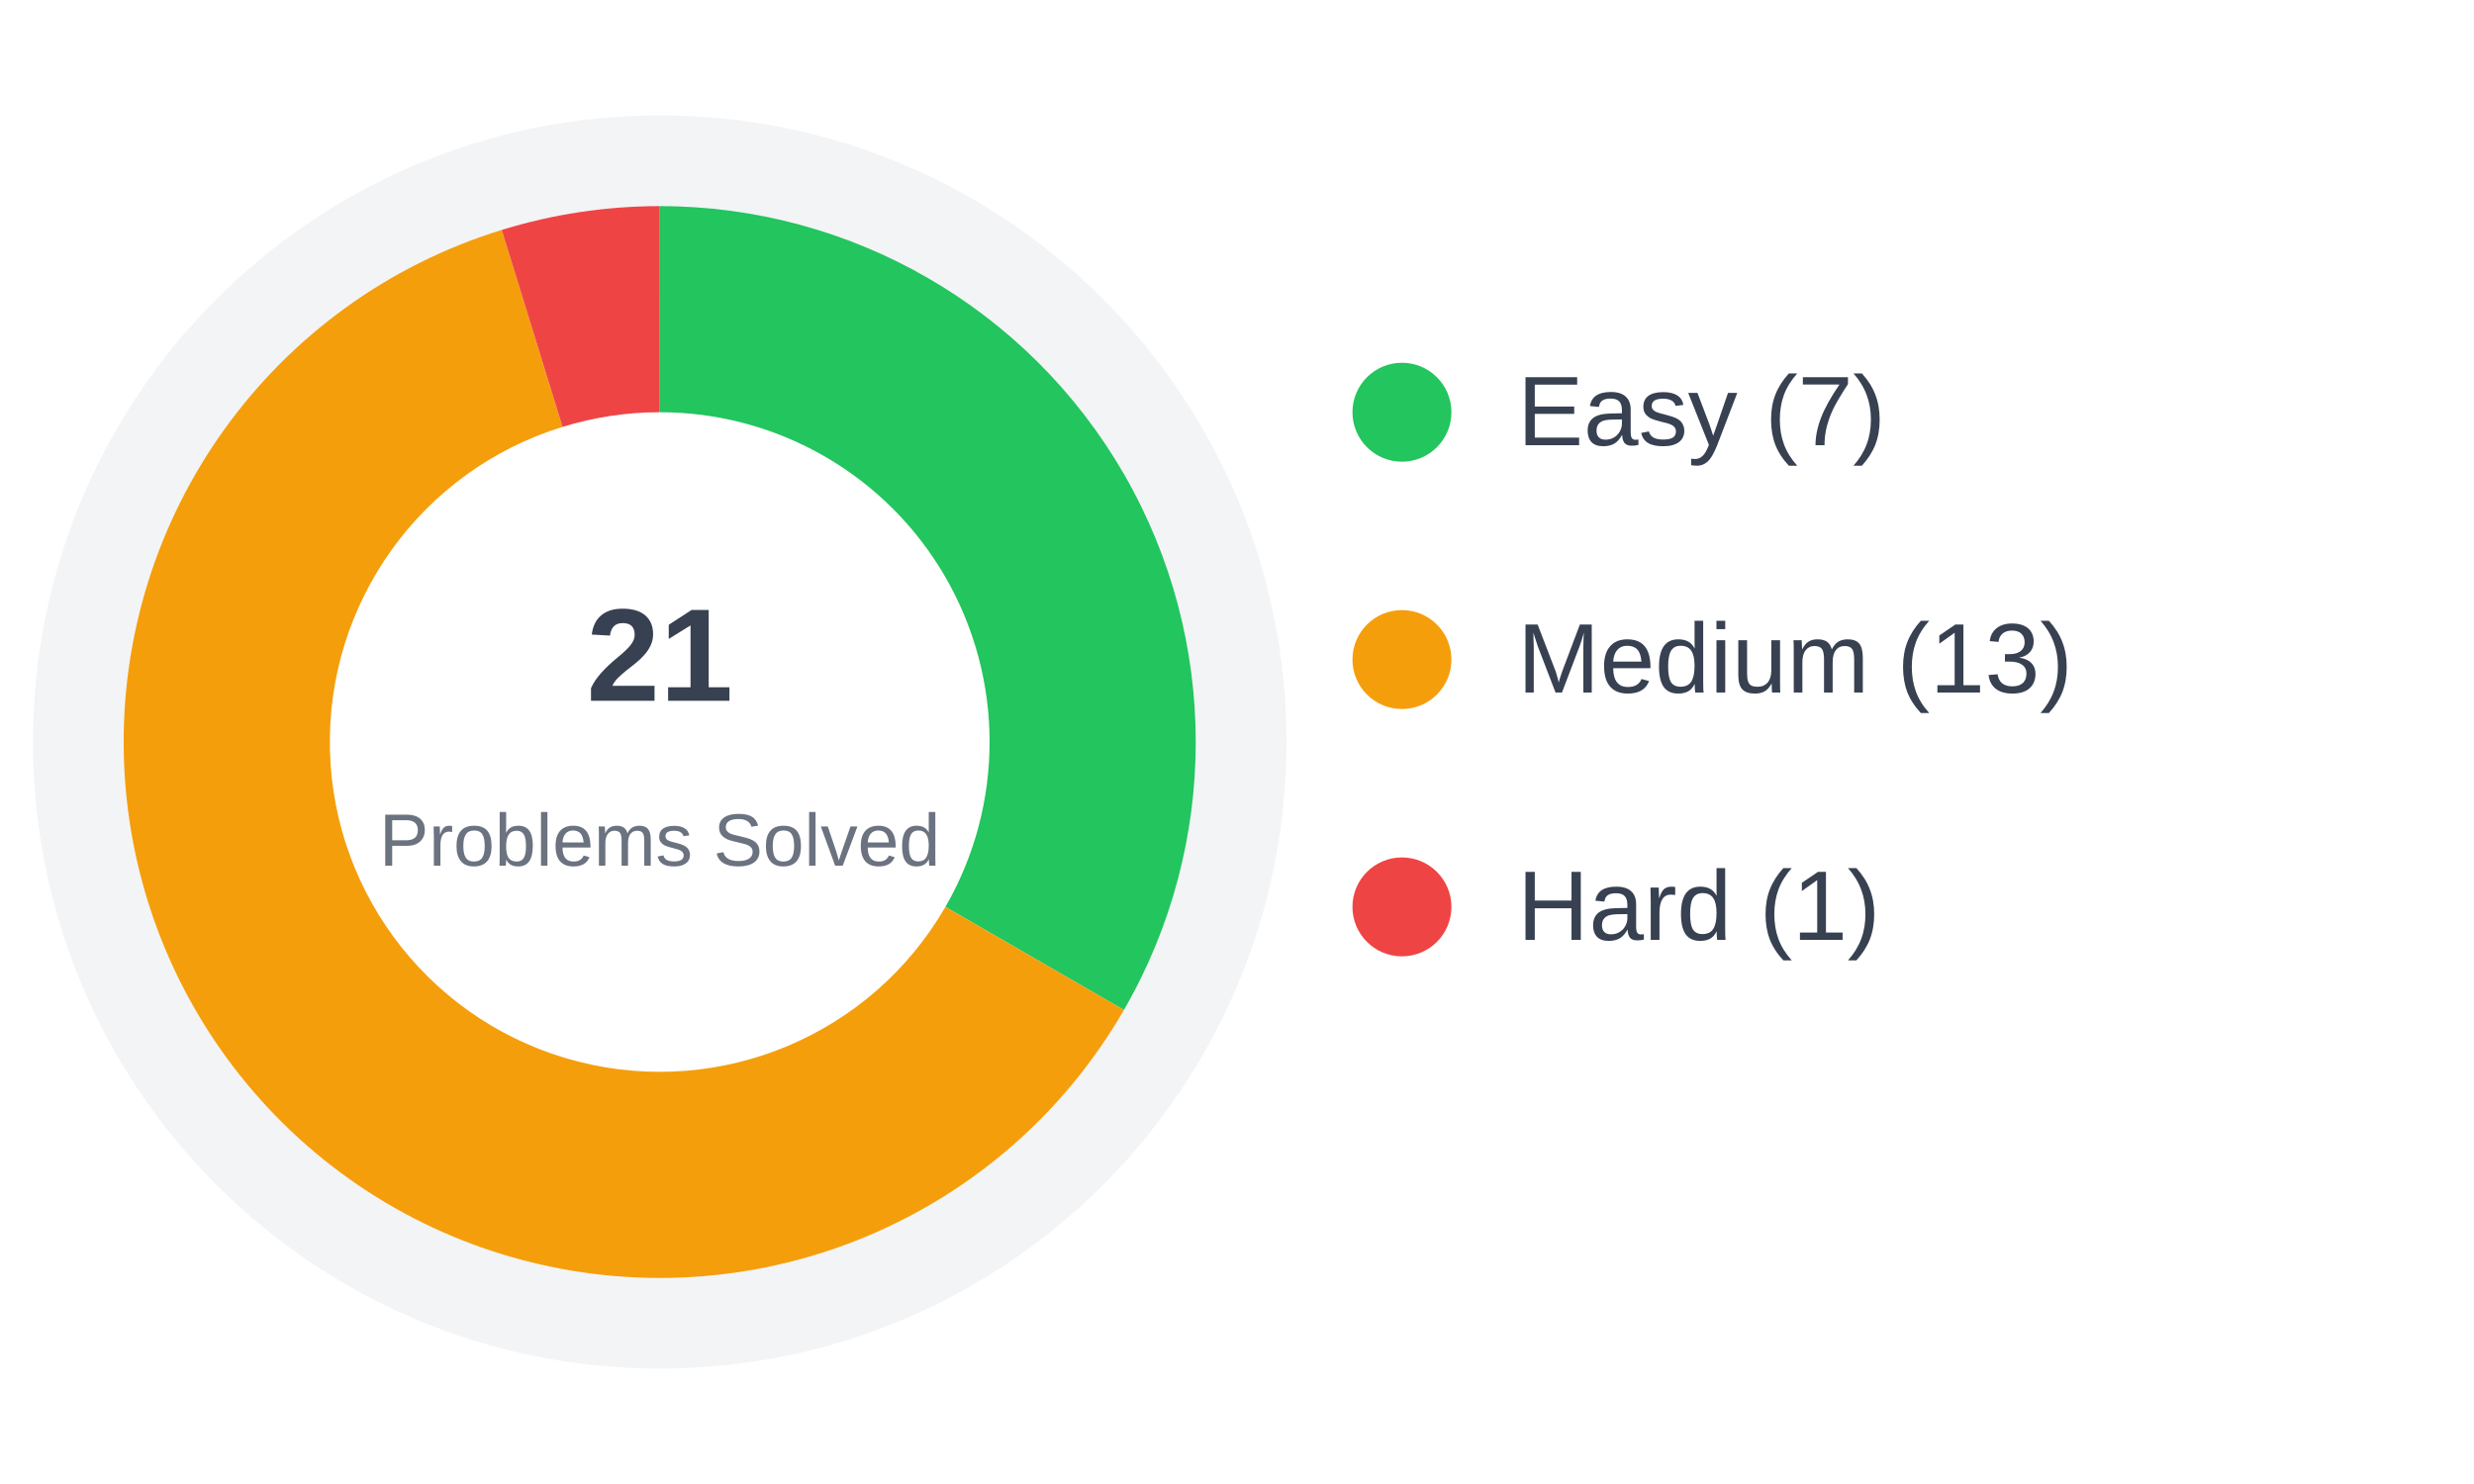
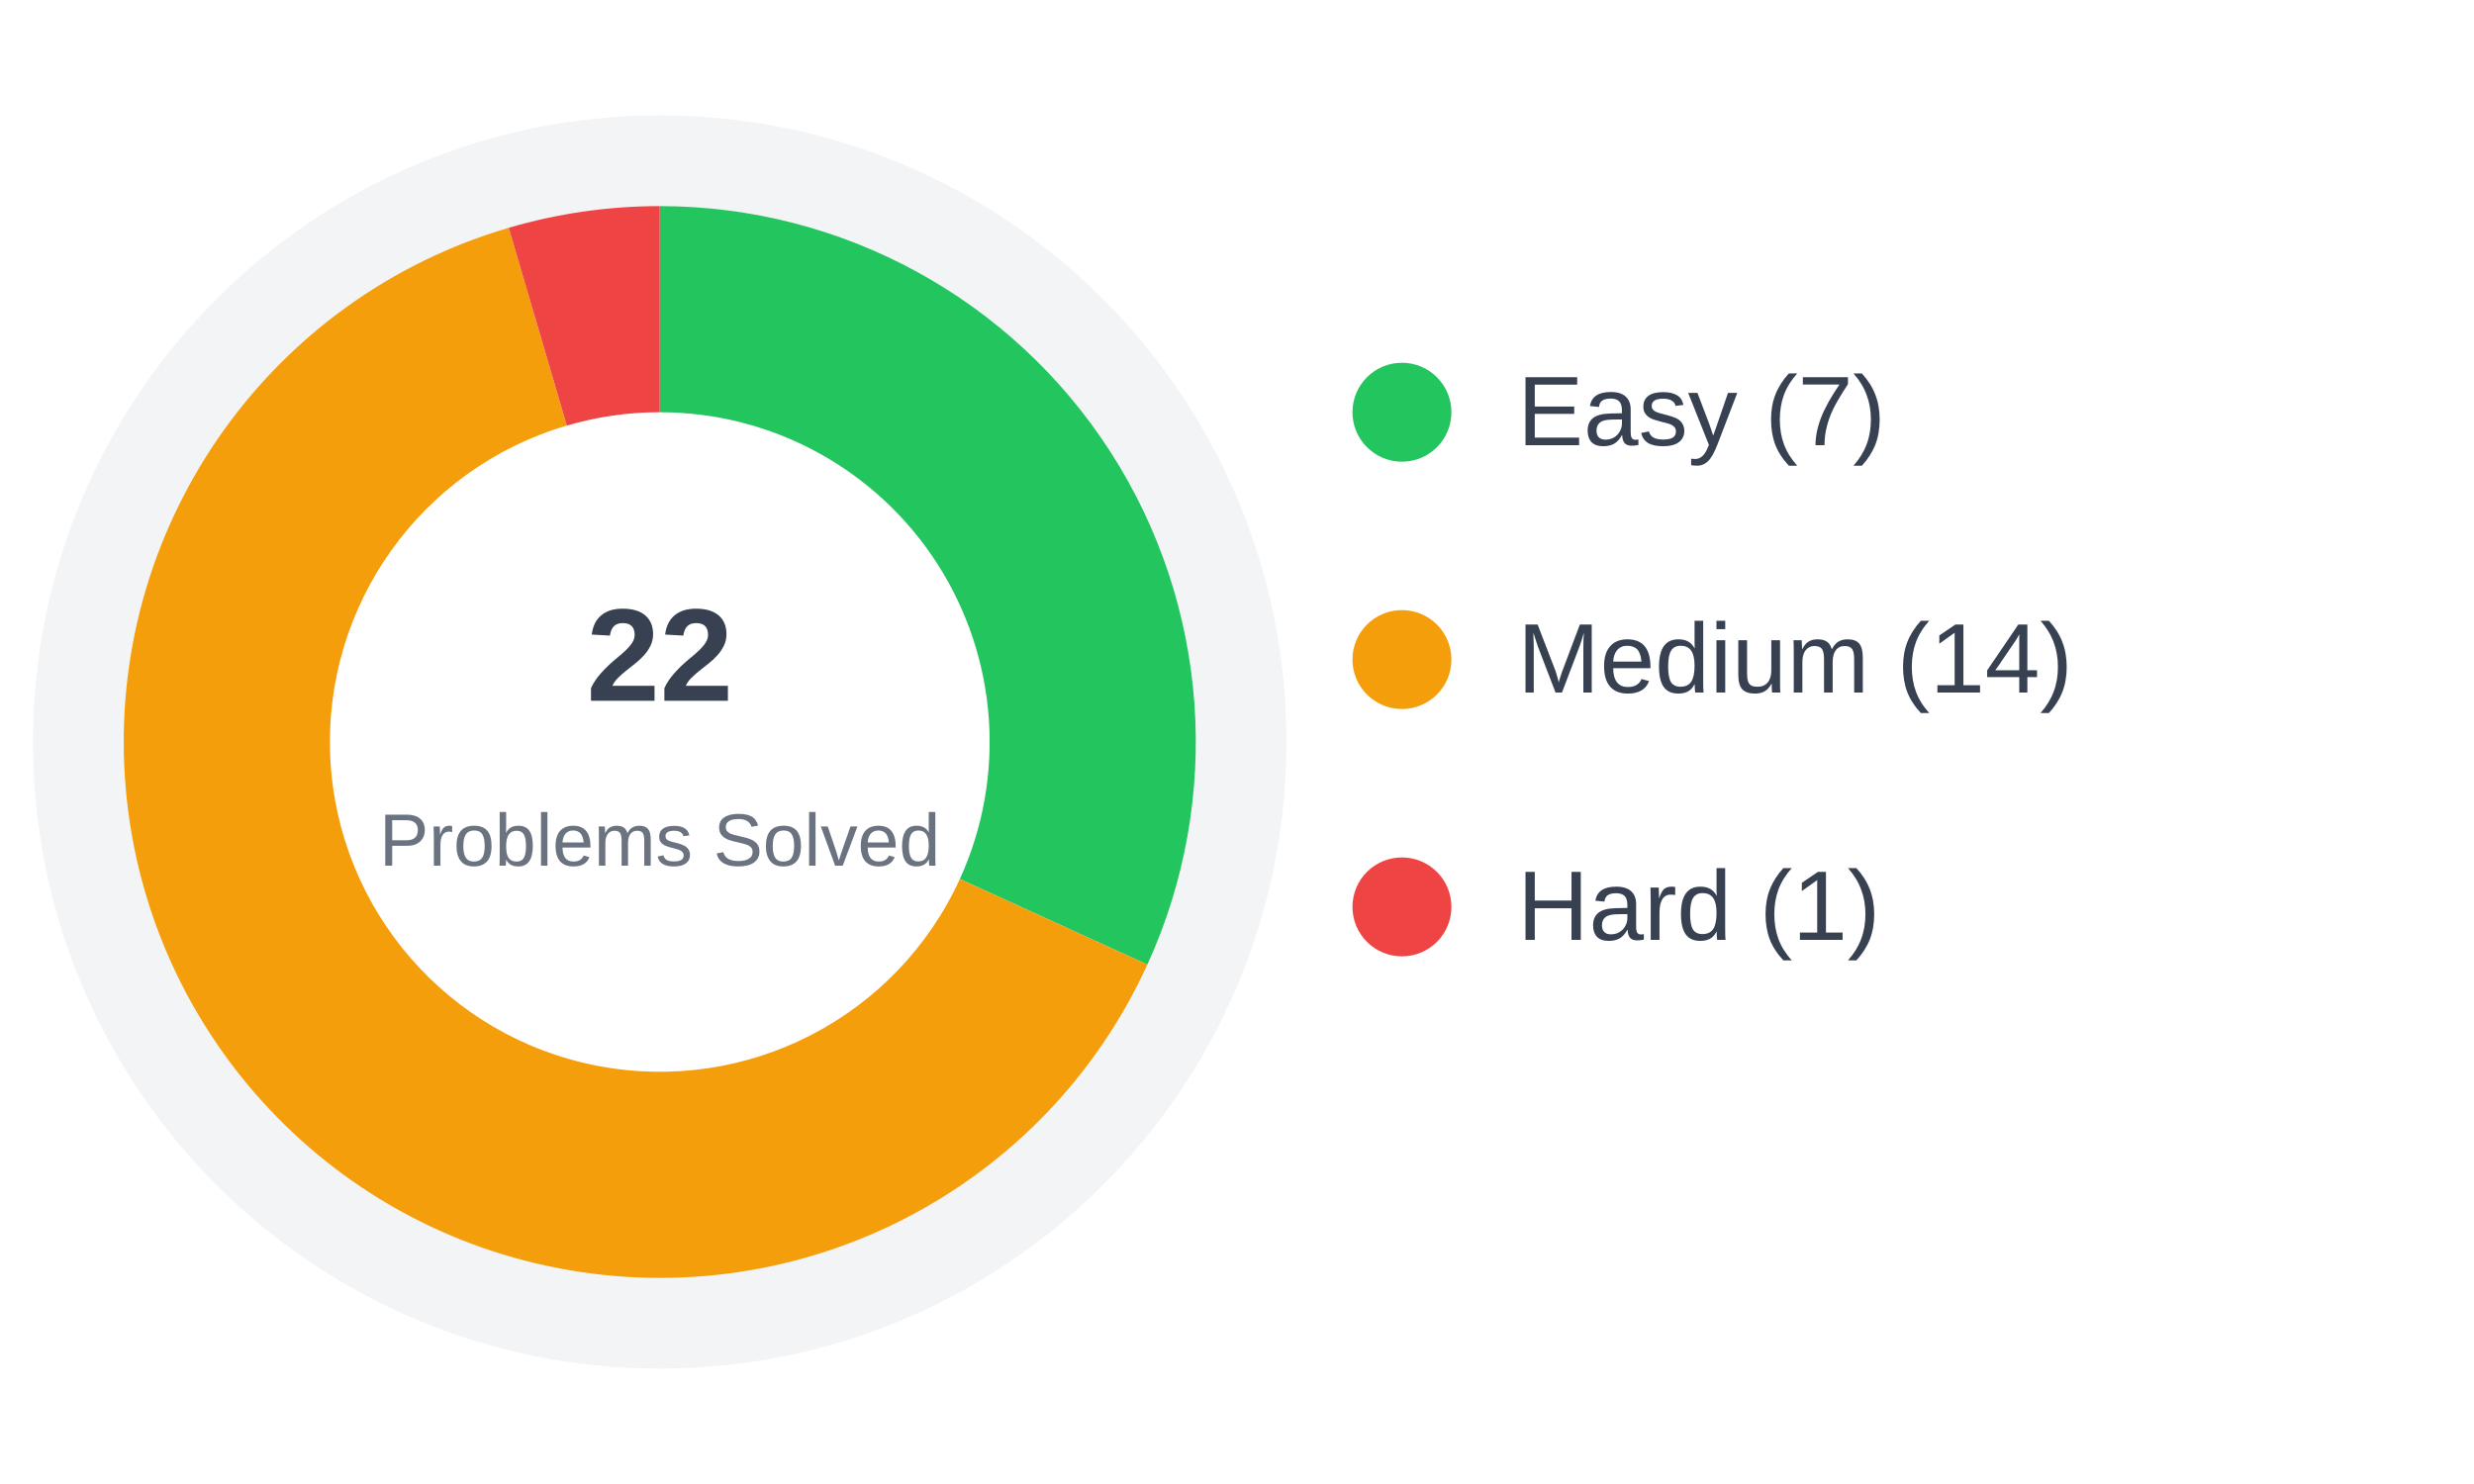
<svg xmlns="http://www.w3.org/2000/svg" width="300" height="180" viewBox="0 0 300 180">
  <style>
    .bg-ring { stroke: #f3f4f6; }
    .text-primary { fill: #374151; }
    .text-secondary { fill: #6b7280; }

    @media (prefers-color-scheme: dark) {
      .bg-ring { stroke: #374151; }
      .text-primary { fill: #f9fafb; }
      .text-secondary { fill: #9ca3af; }
    }
  </style>
  <circle cx="80" cy="90" r="65" fill="none" class="bg-ring" stroke-width="22" />
-   <path d="M 80.00 25.00 A 65 65 0 0 1 136.29 122.50 L 114.64 110.00 A 40 40 0 0 0 80.00 50.00 Z" fill="#22c55e" />
-   <path d="M 136.29 122.50 A 65 65 0 1 1 60.84 27.89 L 68.21 51.78 A 40 40 0 1 0 114.64 110.00 Z" fill="#f59e0b" />
-   <path d="M 60.84 27.89 A 65 65 0 0 1 80.00 25.00 L 80.00 50.00 A 40 40 0 0 0 68.21 51.78 Z" fill="#ef4444" />
+   <path d="M 80.00 25.00 A 65 65 0 0 1 139.13 117.00 L 116.39 106.62 A 40 40 0 0 0 80.00 50.00 Z" fill="#22c55e" />
+   <path d="M 139.13 117.00 A 65 65 0 1 1 61.69 27.63 L 68.73 51.62 A 40 40 0 1 0 116.39 106.62 Z" fill="#f59e0b" />
+   <path d="M 61.69 27.63 A 65 65 0 0 1 80.00 25.00 L 80.00 50.00 A 40 40 0 0 0 68.73 51.62 Z" fill="#ef4444" />
  <text x="80" y="85" text-anchor="middle" font-family="Arial, sans-serif" font-size="16" font-weight="bold" class="text-primary">
-     21
+     22
  </text>
  <text x="80" y="105" text-anchor="middle" font-family="Arial, sans-serif" font-size="9" class="text-secondary">
    Problems Solved
  </text>
  <g transform="translate(170, 50)">
    <circle cx="0" cy="0" r="6" fill="#22c55e" />
    <text x="14" y="4" font-family="Arial, sans-serif" font-size="12" class="text-primary">Easy (7)</text>
  </g>
  <g transform="translate(170, 80)">
    <circle cx="0" cy="0" r="6" fill="#f59e0b" />
-     <text x="14" y="4" font-family="Arial, sans-serif" font-size="12" class="text-primary">Medium (13)</text>
+     <text x="14" y="4" font-family="Arial, sans-serif" font-size="12" class="text-primary">Medium (14)</text>
  </g>
  <g transform="translate(170, 110)">
    <circle cx="0" cy="0" r="6" fill="#ef4444" />
    <text x="14" y="4" font-family="Arial, sans-serif" font-size="12" class="text-primary">Hard (1)</text>
  </g>
</svg>
